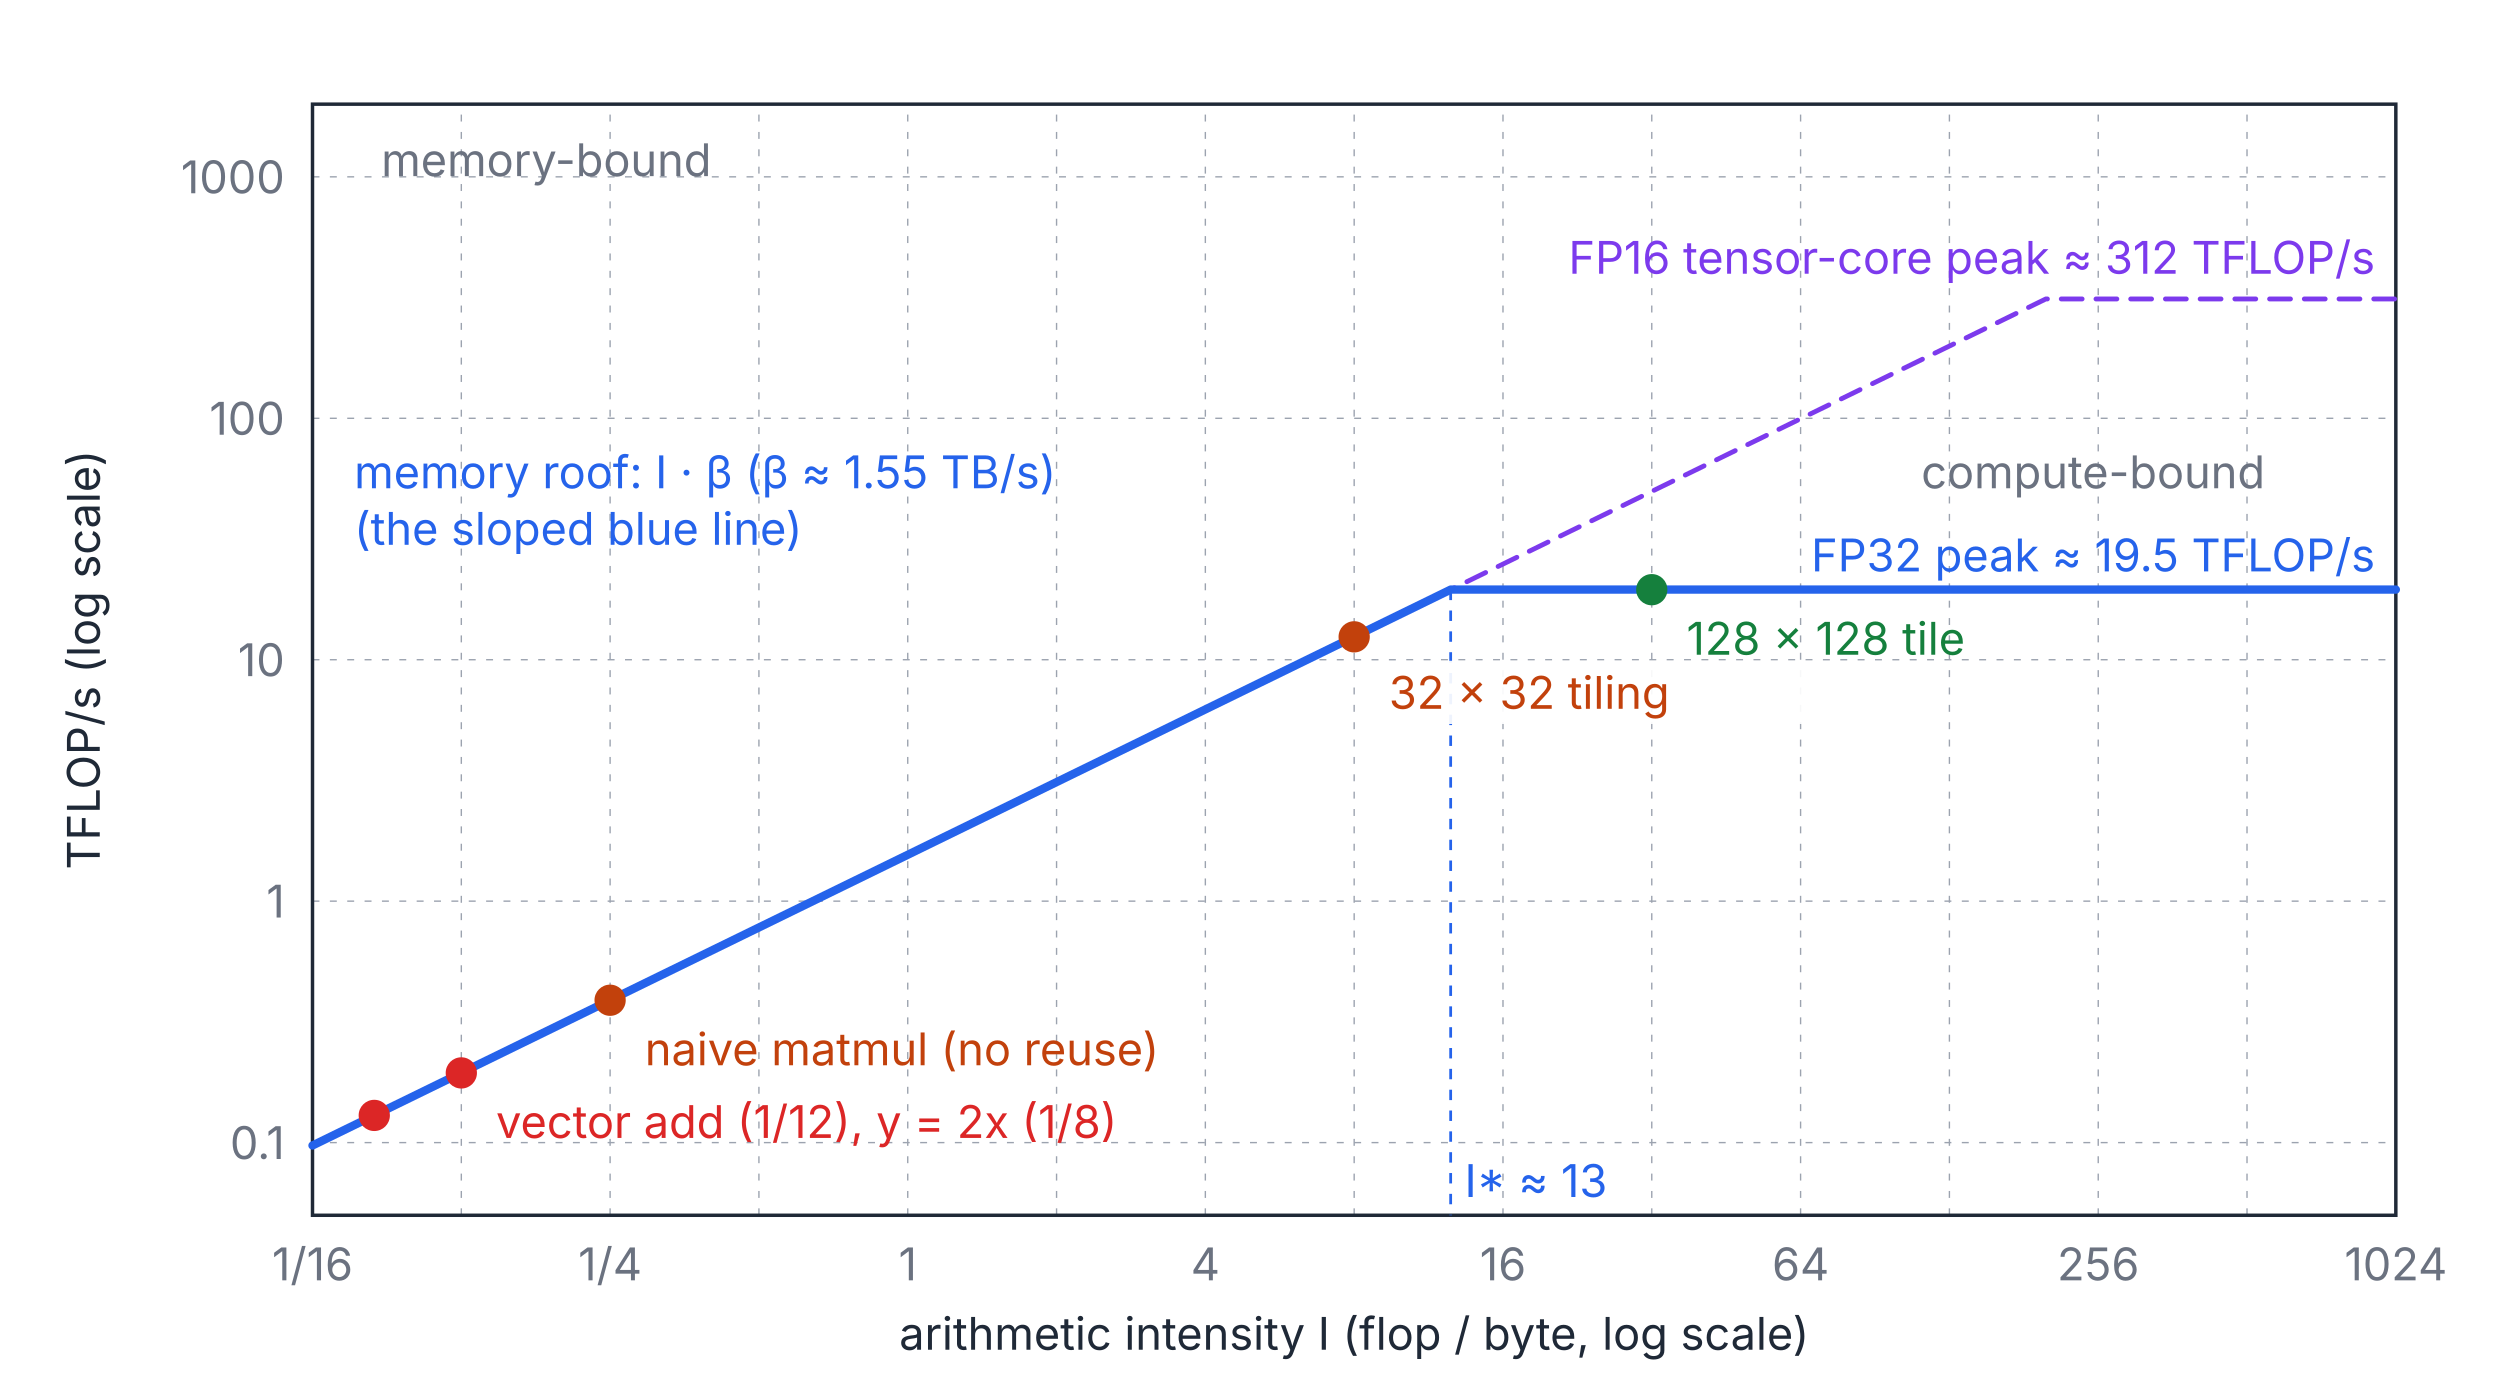
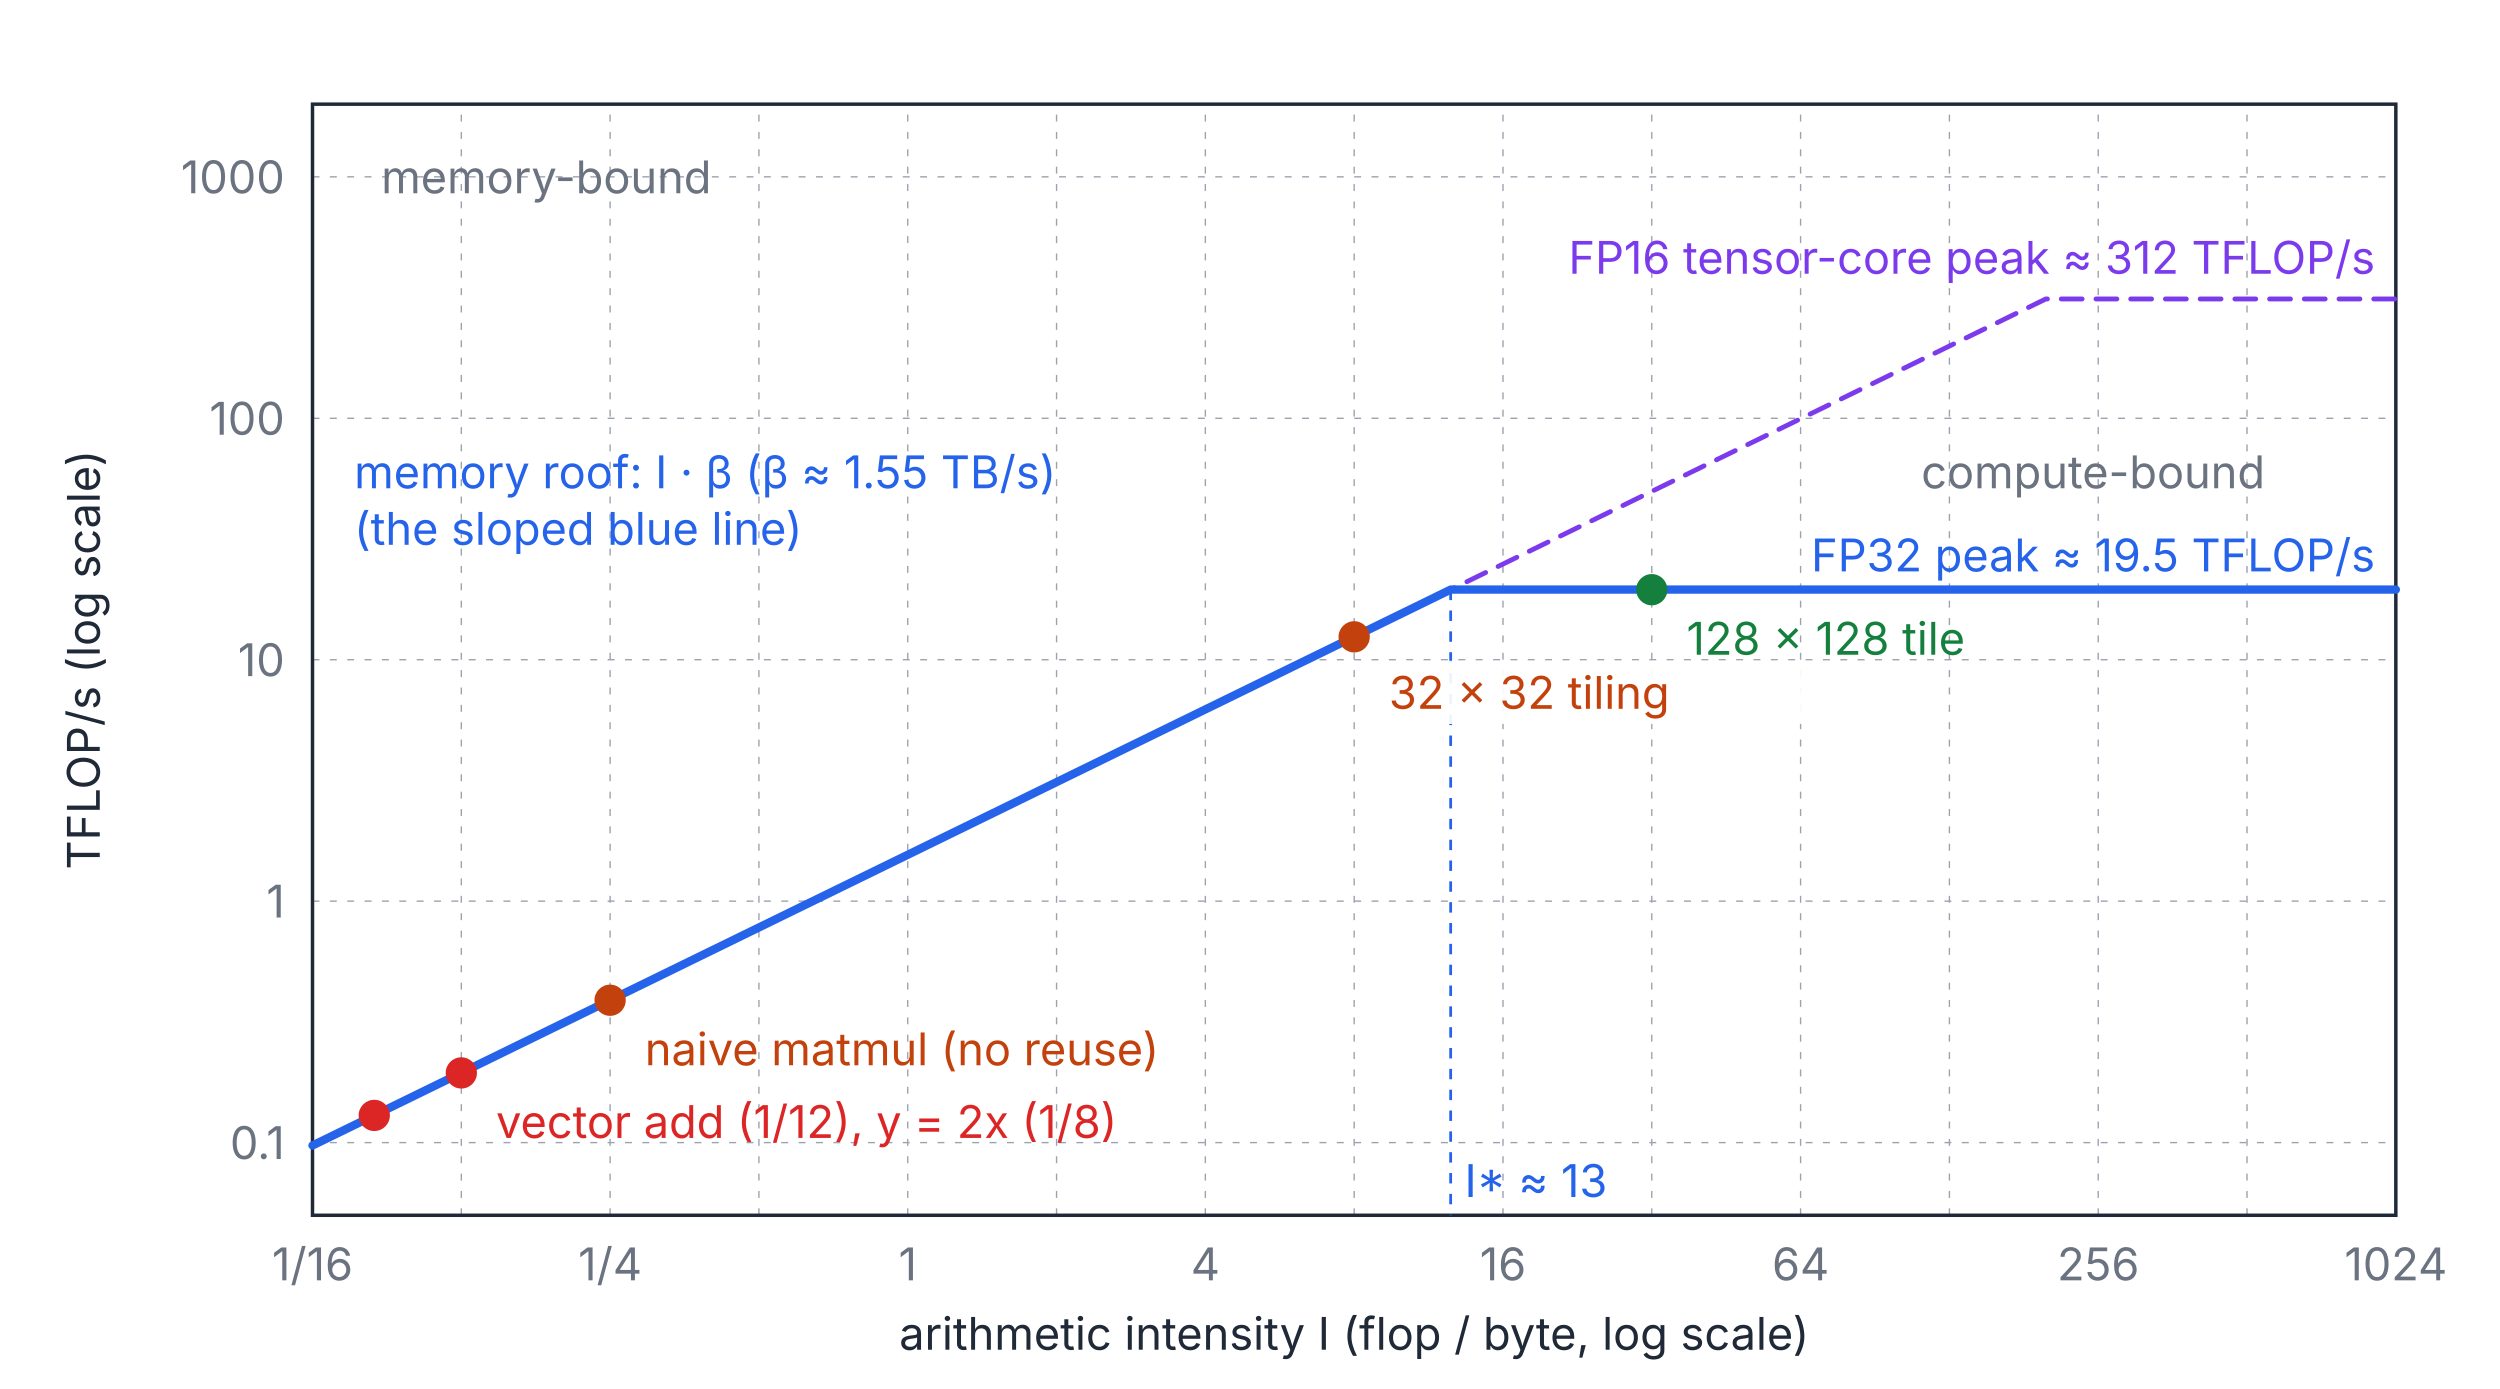
<svg xmlns="http://www.w3.org/2000/svg" viewBox="0 0 720 400" width="720" height="400" class="fig-svg" role="img">
  <style>.fig-paper{fill:var(--fig-paper,#ffffff)}.fig-panel{fill:var(--fig-panel,#f8fafc)}.fig-none{fill:none}.s-ink{stroke:var(--fig-ink,#1f2937)}.t-ink{fill:var(--fig-ink,#1f2937)}.f-ink{fill:var(--fig-ink-soft,#f3f4f6)}.f-ink2{fill:var(--fig-ink-mid,#e5e7eb)}.k-ink{fill:var(--fig-ink,#1f2937)}.s-muted{stroke:var(--fig-muted,#6b7280)}.t-muted{fill:var(--fig-muted,#6b7280)}.f-muted{fill:var(--fig-muted-soft,#f9fafb)}.f-muted2{fill:var(--fig-muted-mid,#e5e7eb)}.k-muted{fill:var(--fig-muted,#6b7280)}.s-line{stroke:var(--fig-line,#9ca3af)}.t-line{fill:var(--fig-line,#9ca3af)}.f-line{fill:var(--fig-line-soft,#f3f4f6)}.f-line2{fill:var(--fig-line-mid,#d1d5db)}.k-line{fill:var(--fig-line,#9ca3af)}.s-a{stroke:var(--fig-a,#2563eb)}.t-a{fill:var(--fig-a,#2563eb)}.f-a{fill:var(--fig-a-soft,#dbeafe)}.f-a2{fill:var(--fig-a-mid,#93c5fd)}.k-a{fill:var(--fig-a,#2563eb)}.s-b{stroke:var(--fig-b,#c2410c)}.t-b{fill:var(--fig-b,#c2410c)}.f-b{fill:var(--fig-b-soft,#ffedd5)}.f-b2{fill:var(--fig-b-mid,#fdba74)}.k-b{fill:var(--fig-b,#c2410c)}.s-c{stroke:var(--fig-c,#15803d)}.t-c{fill:var(--fig-c,#15803d)}.f-c{fill:var(--fig-c-soft,#dcfce7)}.f-c2{fill:var(--fig-c-mid,#86efac)}.k-c{fill:var(--fig-c,#15803d)}.s-d{stroke:var(--fig-d,#7c3aed)}.t-d{fill:var(--fig-d,#7c3aed)}.f-d{fill:var(--fig-d-soft,#ede9fe)}.f-d2{fill:var(--fig-d-mid,#c4b5fd)}.k-d{fill:var(--fig-d,#7c3aed)}.s-hl{stroke:var(--fig-hl,#dc2626)}.t-hl{fill:var(--fig-hl,#dc2626)}.f-hl{fill:var(--fig-hl-soft,#fee2e2)}.f-hl2{fill:var(--fig-hl-mid,#fca5a5)}.k-hl{fill:var(--fig-hl,#dc2626)}.fig-txt{font-family:Inter,system-ui,-apple-system,'Segoe UI',sans-serif;font-size:15px}.fig-mono{font-family:'Ubuntu Mono',ui-monospace,Menlo,monospace;font-size:15px}.fig-small{font-size:13px}.fig-tiny{font-size:11px}.fig-big{font-size:17px}.fig-plate{fill:var(--fig-paper,#ffffff);fill-opacity:.92}.fig-bold{font-weight:600}.fig-it{font-style:italic}</style>
  <defs>
    <marker id="ch00-roofline-ah-ink" viewBox="0 0 10 10" refX="9" refY="5" markerWidth="7" markerHeight="7" orient="auto-start-reverse">
      <path d="M0,0 L10,5 L0,10 z" class="k-ink" />
    </marker>
    <marker id="ch00-roofline-ah-muted" viewBox="0 0 10 10" refX="9" refY="5" markerWidth="7" markerHeight="7" orient="auto-start-reverse">
      <path d="M0,0 L10,5 L0,10 z" class="k-muted" />
    </marker>
    <marker id="ch00-roofline-ah-a" viewBox="0 0 10 10" refX="9" refY="5" markerWidth="7" markerHeight="7" orient="auto-start-reverse">
      <path d="M0,0 L10,5 L0,10 z" class="k-a" />
    </marker>
    <marker id="ch00-roofline-ah-b" viewBox="0 0 10 10" refX="9" refY="5" markerWidth="7" markerHeight="7" orient="auto-start-reverse">
      <path d="M0,0 L10,5 L0,10 z" class="k-b" />
    </marker>
    <marker id="ch00-roofline-ah-c" viewBox="0 0 10 10" refX="9" refY="5" markerWidth="7" markerHeight="7" orient="auto-start-reverse">
      <path d="M0,0 L10,5 L0,10 z" class="k-c" />
    </marker>
    <marker id="ch00-roofline-ah-d" viewBox="0 0 10 10" refX="9" refY="5" markerWidth="7" markerHeight="7" orient="auto-start-reverse">
      <path d="M0,0 L10,5 L0,10 z" class="k-d" />
    </marker>
    <marker id="ch00-roofline-ah-hl" viewBox="0 0 10 10" refX="9" refY="5" markerWidth="7" markerHeight="7" orient="auto-start-reverse">
      <path d="M0,0 L10,5 L0,10 z" class="k-hl" />
    </marker>
  </defs>
  <rect x="0" y="0" width="720" height="400" class="fig-paper" />
  <line x1="90" y1="350" x2="90" y2="30" class="s-line" stroke-width="0.4" stroke-dasharray="2 3" />
  <text x="90" y="364" text-anchor="middle" dominant-baseline="central" class="fig-txt t-muted fig-small">1/16</text>
  <line x1="132.86" y1="350" x2="132.86" y2="30" class="s-line" stroke-width="0.4" stroke-dasharray="2 3" />
  <line x1="175.71" y1="350" x2="175.71" y2="30" class="s-line" stroke-width="0.4" stroke-dasharray="2 3" />
  <text x="175.71" y="364" text-anchor="middle" dominant-baseline="central" class="fig-txt t-muted fig-small">1/4</text>
  <line x1="218.57" y1="350" x2="218.57" y2="30" class="s-line" stroke-width="0.4" stroke-dasharray="2 3" />
  <line x1="261.43" y1="350" x2="261.43" y2="30" class="s-line" stroke-width="0.4" stroke-dasharray="2 3" />
  <text x="261.43" y="364" text-anchor="middle" dominant-baseline="central" class="fig-txt t-muted fig-small">1</text>
  <line x1="304.29" y1="350" x2="304.29" y2="30" class="s-line" stroke-width="0.4" stroke-dasharray="2 3" />
  <line x1="347.14" y1="350" x2="347.14" y2="30" class="s-line" stroke-width="0.4" stroke-dasharray="2 3" />
  <text x="347.14" y="364" text-anchor="middle" dominant-baseline="central" class="fig-txt t-muted fig-small">4</text>
  <line x1="390" y1="350" x2="390" y2="30" class="s-line" stroke-width="0.4" stroke-dasharray="2 3" />
  <line x1="432.86" y1="350" x2="432.86" y2="30" class="s-line" stroke-width="0.4" stroke-dasharray="2 3" />
  <text x="432.86" y="364" text-anchor="middle" dominant-baseline="central" class="fig-txt t-muted fig-small">16</text>
  <line x1="475.71" y1="350" x2="475.71" y2="30" class="s-line" stroke-width="0.4" stroke-dasharray="2 3" />
  <line x1="518.57" y1="350" x2="518.57" y2="30" class="s-line" stroke-width="0.4" stroke-dasharray="2 3" />
  <text x="518.57" y="364" text-anchor="middle" dominant-baseline="central" class="fig-txt t-muted fig-small">64</text>
  <line x1="561.43" y1="350" x2="561.43" y2="30" class="s-line" stroke-width="0.4" stroke-dasharray="2 3" />
  <line x1="604.29" y1="350" x2="604.29" y2="30" class="s-line" stroke-width="0.4" stroke-dasharray="2 3" />
  <text x="604.29" y="364" text-anchor="middle" dominant-baseline="central" class="fig-txt t-muted fig-small">256</text>
  <line x1="647.14" y1="350" x2="647.14" y2="30" class="s-line" stroke-width="0.4" stroke-dasharray="2 3" />
  <line x1="690" y1="350" x2="690" y2="30" class="s-line" stroke-width="0.4" stroke-dasharray="2 3" />
  <text x="690" y="364" text-anchor="middle" dominant-baseline="central" class="fig-txt t-muted fig-small">1024</text>
  <line x1="90" y1="329.07" x2="690" y2="329.07" class="s-line" stroke-width="0.4" stroke-dasharray="2 3" />
  <text x="82" y="329.07" text-anchor="end" dominant-baseline="central" class="fig-txt t-muted fig-small">0.1</text>
  <line x1="90" y1="259.53" x2="690" y2="259.53" class="s-line" stroke-width="0.4" stroke-dasharray="2 3" />
  <text x="82" y="259.53" text-anchor="end" dominant-baseline="central" class="fig-txt t-muted fig-small">1</text>
  <line x1="90" y1="190" x2="690" y2="190" class="s-line" stroke-width="0.4" stroke-dasharray="2 3" />
  <text x="82" y="190" text-anchor="end" dominant-baseline="central" class="fig-txt t-muted fig-small">10</text>
  <line x1="90" y1="120.47" x2="690" y2="120.47" class="s-line" stroke-width="0.4" stroke-dasharray="2 3" />
  <text x="82" y="120.47" text-anchor="end" dominant-baseline="central" class="fig-txt t-muted fig-small">100</text>
  <line x1="90" y1="50.93" x2="690" y2="50.93" class="s-line" stroke-width="0.4" stroke-dasharray="2 3" />
  <text x="82" y="50.93" text-anchor="end" dominant-baseline="central" class="fig-txt t-muted fig-small">1000</text>
  <rect x="90" y="30" width="600" height="320" rx="0" class="fig-none s-ink" stroke-width="1" />
  <text x="390" y="384" text-anchor="middle" dominant-baseline="central" class="fig-txt t-ink fig-small">arithmetic intensity I (flop / byte, log scale)</text>
  <text x="24" y="190" text-anchor="middle" dominant-baseline="central" class="fig-txt t-ink fig-small" transform="rotate(-90 24 190)">TFLOP/s (log scale)</text>
  <path d="M90.0,329.9 L589.2,86.1 L690,86.1" class="fig-none s-d" stroke-width="1.4" stroke-linejoin="round" stroke-linecap="round" stroke-dasharray="6 4" />
  <path d="M90.0,329.9 L417.8,169.8 L690,169.8" class="fig-none s-a" stroke-width="2.4" stroke-linejoin="round" stroke-linecap="round" />
  <text x="684" y="159.83" text-anchor="end" dominant-baseline="central" class="fig-txt t-a fig-small">FP32 peak ≈ 19.5 TFLOP/s</text>
  <text x="684" y="74.11" text-anchor="end" dominant-baseline="central" class="fig-txt t-d fig-small">FP16 tensor-core peak ≈ 312 TFLOP/s</text>
  <text x="102" y="135.89" text-anchor="start" dominant-baseline="central" class="fig-txt t-a fig-small">memory roof: I · β  (β ≈ 1.55 TB/s)</text>
  <text x="102" y="152.17" text-anchor="start" dominant-baseline="central" class="fig-txt t-a fig-small">(the sloped blue line)</text>
  <line x1="417.79" y1="169.83" x2="417.79" y2="350" class="s-a" stroke-width="0.8" stroke-dasharray="3 3" />
  <text x="421.79" y="340" text-anchor="start" dominant-baseline="central" class="fig-txt t-a fig-small">I* ≈ 13</text>
  <circle cx="107.79" cy="321.24" r="4.5" class="k-hl" stroke-width="1" />
  <circle cx="132.86" cy="309" r="4.5" class="k-hl" stroke-width="1" />
  <text x="142.86" y="323" text-anchor="start" dominant-baseline="central" class="fig-txt t-hl fig-small">vector add (1/12), y = 2x (1/8)</text>
  <circle cx="175.71" cy="288.07" r="4.5" class="k-b" stroke-width="1" />
  <text x="185.71" y="302.07" text-anchor="start" dominant-baseline="central" class="fig-txt t-b fig-small">naive matmul (no reuse)</text>
  <circle cx="390" cy="183.41" r="4.5" class="k-b" stroke-width="1" />
  <rect x="400" y="190.31" width="126.48" height="18.2" rx="3" class="fig-plate" />
  <text x="400" y="199.41" text-anchor="start" dominant-baseline="central" class="fig-txt t-b fig-small">32 × 32 tiling</text>
  <circle cx="475.71" cy="169.83" r="4.5" class="k-c" stroke-width="1" />
  <text x="485.71" y="183.83" text-anchor="start" dominant-baseline="central" class="fig-txt t-c fig-small">128 × 128 tile</text>
-   <text x="109.79" y="46" text-anchor="start" dominant-baseline="central" class="fig-txt t-muted fig-small">memory-bound</text>
+   <text x="109.79" y="50.93" text-anchor="start" dominant-baseline="central" class="fig-txt t-muted fig-small">memory-bound</text>
  <text x="602.82" y="135.89" text-anchor="middle" dominant-baseline="central" class="fig-txt t-muted fig-small">compute-bound</text>
</svg>
